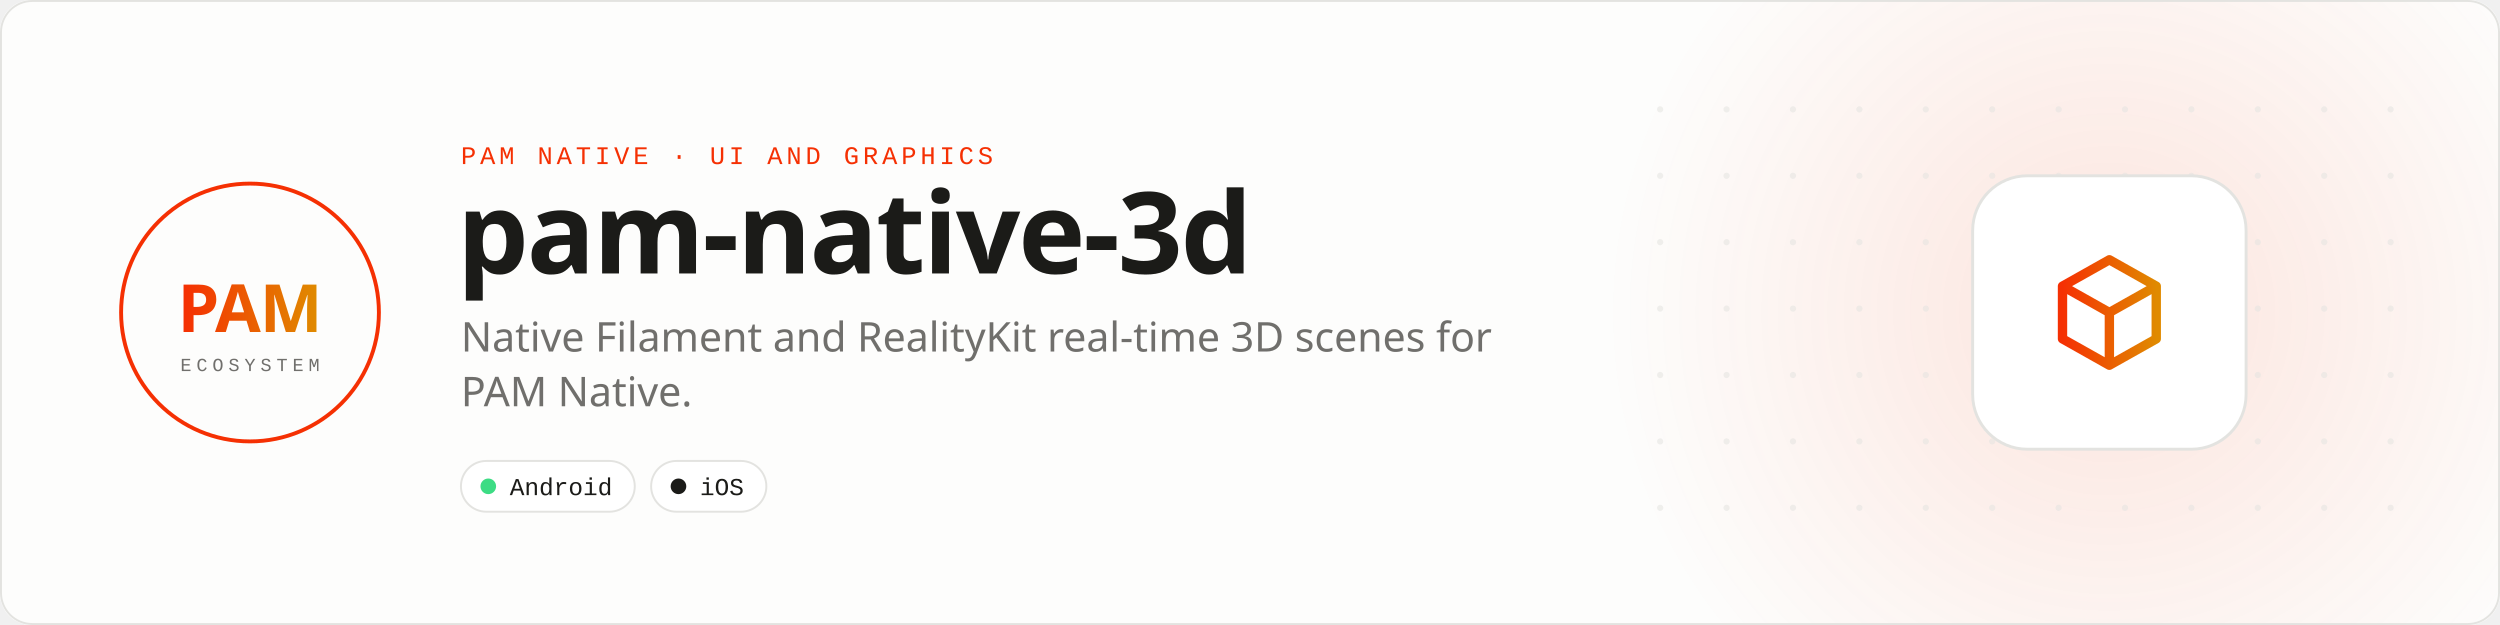
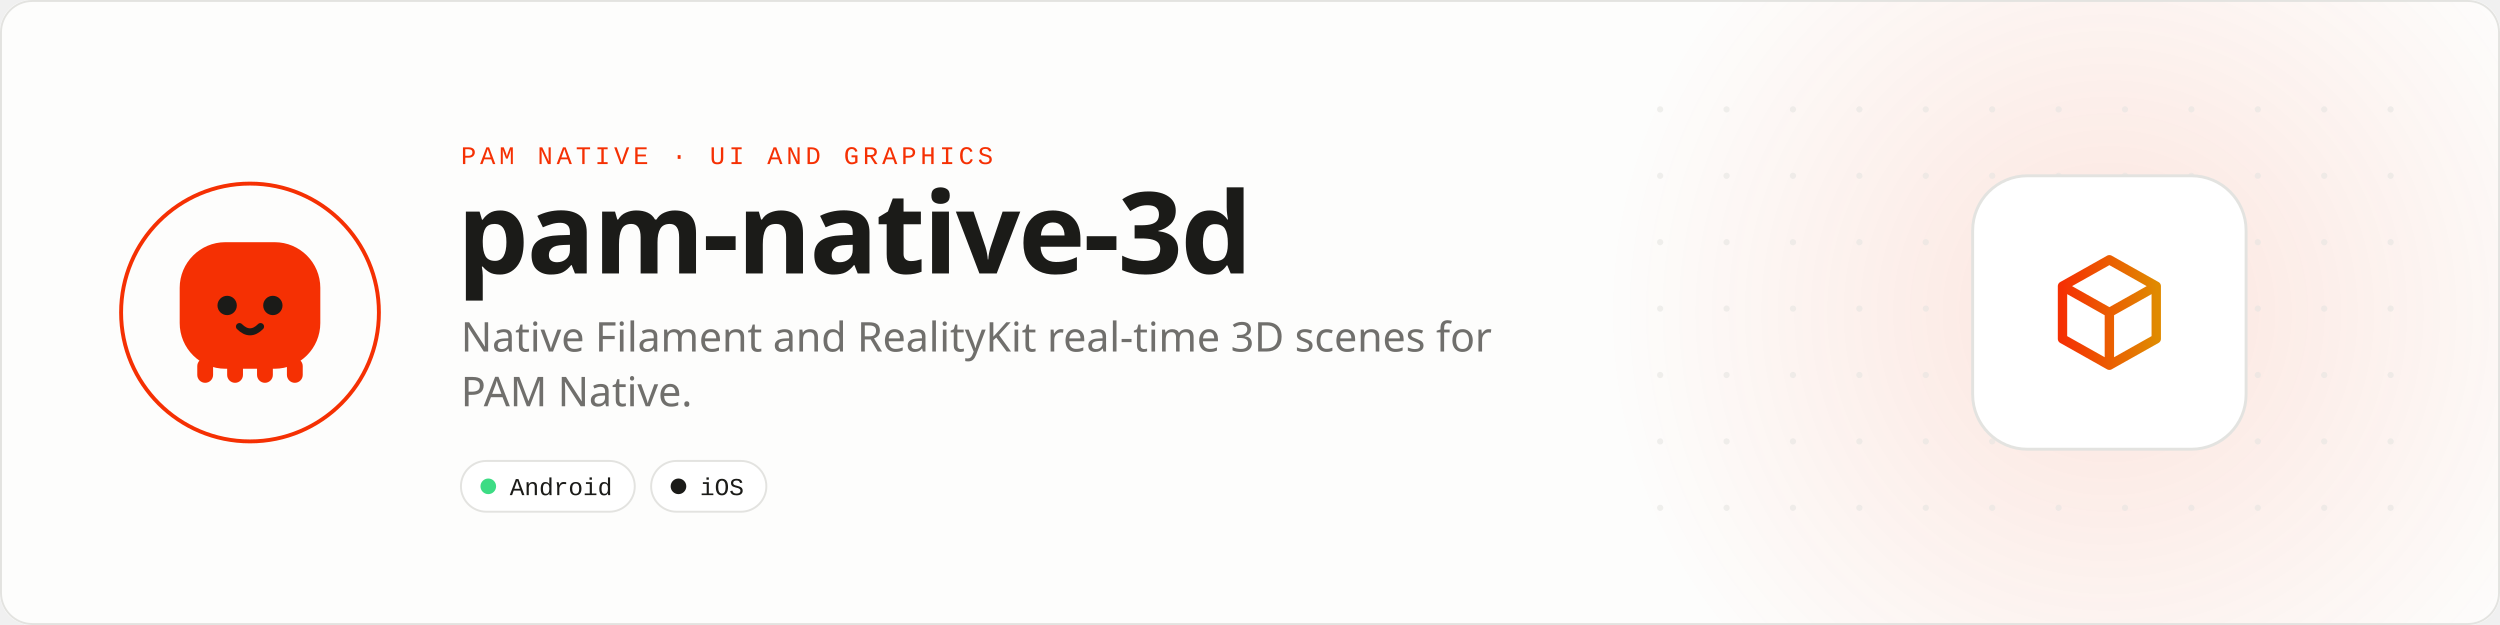
<svg xmlns="http://www.w3.org/2000/svg" viewBox="0 0 1280 320" width="1280" height="320" role="img" aria-label="pam-native-3d: Native Filament and RealityKit real-time 3D scenes for PAM Native.">
  <defs>
    <linearGradient id="pg" x1="0" y1="0" x2="1" y2="0">
      <stop offset="0" stop-color="#f53003" />
      <stop offset="1" stop-color="#e08a00" />
    </linearGradient>
    <radialGradient id="gl">
      <stop offset="0" stop-color="#f53003" stop-opacity=".12" />
      <stop offset="1" stop-color="#f53003" stop-opacity="0" />
    </radialGradient>
    <clipPath id="cl">
      <rect width="1280" height="320" rx="16" />
    </clipPath>
  </defs>
  <g clip-path="url(#cl)">
    <rect width="1280" height="320" fill="#fdfdfc" />
    <circle cx="1080" cy="160" r="260" fill="url(#gl)" />
    <g fill="#e3e3e0" opacity=".55">
      <circle cx="850" cy="56" r="1.6" />
      <circle cx="850" cy="90" r="1.6" />
      <circle cx="850" cy="124" r="1.6" />
      <circle cx="850" cy="158" r="1.6" />
      <circle cx="850" cy="192" r="1.6" />
      <circle cx="850" cy="226" r="1.6" />
      <circle cx="850" cy="260" r="1.6" />
      <circle cx="884" cy="56" r="1.6" />
      <circle cx="884" cy="90" r="1.6" />
      <circle cx="884" cy="124" r="1.6" />
      <circle cx="884" cy="158" r="1.6" />
      <circle cx="884" cy="192" r="1.6" />
      <circle cx="884" cy="226" r="1.6" />
      <circle cx="884" cy="260" r="1.6" />
      <circle cx="918" cy="56" r="1.6" />
      <circle cx="918" cy="90" r="1.6" />
      <circle cx="918" cy="124" r="1.6" />
      <circle cx="918" cy="158" r="1.6" />
      <circle cx="918" cy="192" r="1.6" />
      <circle cx="918" cy="226" r="1.6" />
      <circle cx="918" cy="260" r="1.6" />
      <circle cx="952" cy="56" r="1.6" />
      <circle cx="952" cy="90" r="1.6" />
      <circle cx="952" cy="124" r="1.6" />
      <circle cx="952" cy="158" r="1.6" />
      <circle cx="952" cy="192" r="1.6" />
      <circle cx="952" cy="226" r="1.6" />
      <circle cx="952" cy="260" r="1.6" />
      <circle cx="986" cy="56" r="1.6" />
      <circle cx="986" cy="90" r="1.6" />
      <circle cx="986" cy="124" r="1.6" />
      <circle cx="986" cy="158" r="1.6" />
      <circle cx="986" cy="192" r="1.6" />
      <circle cx="986" cy="226" r="1.6" />
      <circle cx="986" cy="260" r="1.6" />
      <circle cx="1020" cy="56" r="1.6" />
      <circle cx="1020" cy="90" r="1.6" />
      <circle cx="1020" cy="124" r="1.6" />
      <circle cx="1020" cy="158" r="1.6" />
      <circle cx="1020" cy="192" r="1.6" />
      <circle cx="1020" cy="226" r="1.6" />
      <circle cx="1020" cy="260" r="1.6" />
      <circle cx="1054" cy="56" r="1.6" />
      <circle cx="1054" cy="90" r="1.6" />
      <circle cx="1054" cy="124" r="1.6" />
      <circle cx="1054" cy="158" r="1.6" />
      <circle cx="1054" cy="192" r="1.6" />
      <circle cx="1054" cy="226" r="1.6" />
      <circle cx="1054" cy="260" r="1.6" />
      <circle cx="1088" cy="56" r="1.6" />
      <circle cx="1088" cy="90" r="1.6" />
      <circle cx="1088" cy="124" r="1.6" />
      <circle cx="1088" cy="158" r="1.6" />
      <circle cx="1088" cy="192" r="1.6" />
      <circle cx="1088" cy="226" r="1.6" />
      <circle cx="1088" cy="260" r="1.6" />
      <circle cx="1122" cy="56" r="1.6" />
      <circle cx="1122" cy="90" r="1.6" />
      <circle cx="1122" cy="124" r="1.6" />
      <circle cx="1122" cy="158" r="1.6" />
      <circle cx="1122" cy="192" r="1.6" />
      <circle cx="1122" cy="226" r="1.6" />
      <circle cx="1122" cy="260" r="1.6" />
      <circle cx="1156" cy="56" r="1.6" />
      <circle cx="1156" cy="90" r="1.6" />
      <circle cx="1156" cy="124" r="1.6" />
      <circle cx="1156" cy="158" r="1.6" />
      <circle cx="1156" cy="192" r="1.6" />
      <circle cx="1156" cy="226" r="1.6" />
      <circle cx="1156" cy="260" r="1.6" />
      <circle cx="1190" cy="56" r="1.6" />
      <circle cx="1190" cy="90" r="1.6" />
      <circle cx="1190" cy="124" r="1.6" />
      <circle cx="1190" cy="158" r="1.6" />
      <circle cx="1190" cy="192" r="1.6" />
      <circle cx="1190" cy="226" r="1.6" />
      <circle cx="1190" cy="260" r="1.6" />
      <circle cx="1224" cy="56" r="1.6" />
      <circle cx="1224" cy="90" r="1.6" />
      <circle cx="1224" cy="124" r="1.6" />
      <circle cx="1224" cy="158" r="1.6" />
      <circle cx="1224" cy="192" r="1.6" />
      <circle cx="1224" cy="226" r="1.6" />
      <circle cx="1224" cy="260" r="1.6" />
    </g>
  </g>
  <rect x=".5" y=".5" width="1279" height="319" rx="16" fill="none" stroke="#e3e3e0" />
  <circle cx="128" cy="160" r="66" fill="#fdfdfc" stroke="#f53003" stroke-width="2" />
  <circle cx="128" cy="160" r="66" fill="none" stroke="#f53003">
    <animate attributeName="r" values="66;92" dur="3s" repeatCount="indefinite" />
    <animate attributeName="stroke-opacity" values=".5;0" dur="3s" repeatCount="indefinite" />
  </circle>
-   <text x="128" y="170" text-anchor="middle" font-family="-apple-system, BlinkMacSystemFont, 'Segoe UI', 'Noto Sans', Helvetica, Arial, sans-serif" font-weight="700" font-size="34" letter-spacing="-.5" fill="url(#pg)">PAM</text>
-   <text x="128" y="190" text-anchor="middle" font-family="ui-monospace, SFMono-Regular, 'SF Mono', Menlo, Consolas, 'Liberation Mono', monospace" font-size="9.5" letter-spacing="2.5" fill="#706f6c">ECOSYSTEM</text>
+   <g transform="translate(74 104.2) scale(.9)">
+     <rect x="30" y="88" width="9" height="14" rx="4.5" fill="#f53003" />
+     <rect x="47" y="88" width="9" height="14" rx="4.5" fill="#f53003" />
+     <rect x="64" y="88" width="9" height="14" rx="4.5" fill="#f53003" />
+     <rect x="81" y="88" width="9" height="14" rx="4.5" fill="#f53003" />
+     <rect x="20" y="22" width="80" height="72" rx="26" fill="#f53003" />
+     <circle cx="47" cy="58" r="5.5" fill="#1b1b18" />
+     <circle cx="73" cy="58" r="5.5" fill="#1b1b18" />
+     <path d="M54 70q6 6 12 0" stroke="#1b1b18" stroke-width="4" stroke-linecap="round" fill="none" />
+   </g>
  <text x="236" y="84" font-family="ui-monospace, SFMono-Regular, 'SF Mono', Menlo, Consolas, 'Liberation Mono', monospace" font-size="13" letter-spacing="2" fill="#f53003">PAM NATIVE · UI AND GRAPHICS</text>
  <text x="234" y="140" font-family="-apple-system, BlinkMacSystemFont, 'Segoe UI', 'Noto Sans', Helvetica, Arial, sans-serif" font-weight="700" font-size="58" letter-spacing="-1" fill="#1b1b18">pam-native-3d</text>
  <text x="236" y="180" font-family="-apple-system, BlinkMacSystemFont, 'Segoe UI', 'Noto Sans', Helvetica, Arial, sans-serif" font-size="21" fill="#706f6c">Native Filament and RealityKit real-time 3D scenes for</text>
  <text x="236" y="208" font-family="-apple-system, BlinkMacSystemFont, 'Segoe UI', 'Noto Sans', Helvetica, Arial, sans-serif" font-size="21" fill="#706f6c">PAM Native.</text>
  <rect x="236" y="236" width="89" height="26" rx="13" fill="#ffffff" stroke="#e3e3e0" />
  <circle cx="250" cy="249" r="4" fill="#3ddc84" />
  <text x="261" y="253.5" font-family="ui-monospace, SFMono-Regular, 'SF Mono', Menlo, Consolas, 'Liberation Mono', monospace" font-size="12.5" fill="#1b1b18">Android</text>
  <rect x="333.375" y="236" width="59" height="26" rx="13" fill="#ffffff" stroke="#e3e3e0" />
  <circle cx="347.375" cy="249" r="4" fill="#1b1b18" />
  <text x="358.375" y="253.5" font-family="ui-monospace, SFMono-Regular, 'SF Mono', Menlo, Consolas, 'Liberation Mono', monospace" font-size="12.5" fill="#1b1b18">iOS</text>
  <rect x="1010" y="90" width="140" height="140" rx="28" fill="#ffffff" stroke="#e3e3e0" stroke-width="1.5" />
  <g transform="translate(1044 124) scale(3)" fill="none" stroke="url(#pg)" stroke-width="1.6" stroke-linecap="round" stroke-linejoin="round">
    <path d="M12 3l8 4.5v9L12 21l-8-4.5v-9zM12 12l8-4.5M12 12L4 7.5M12 12v9" />
  </g>
</svg>
